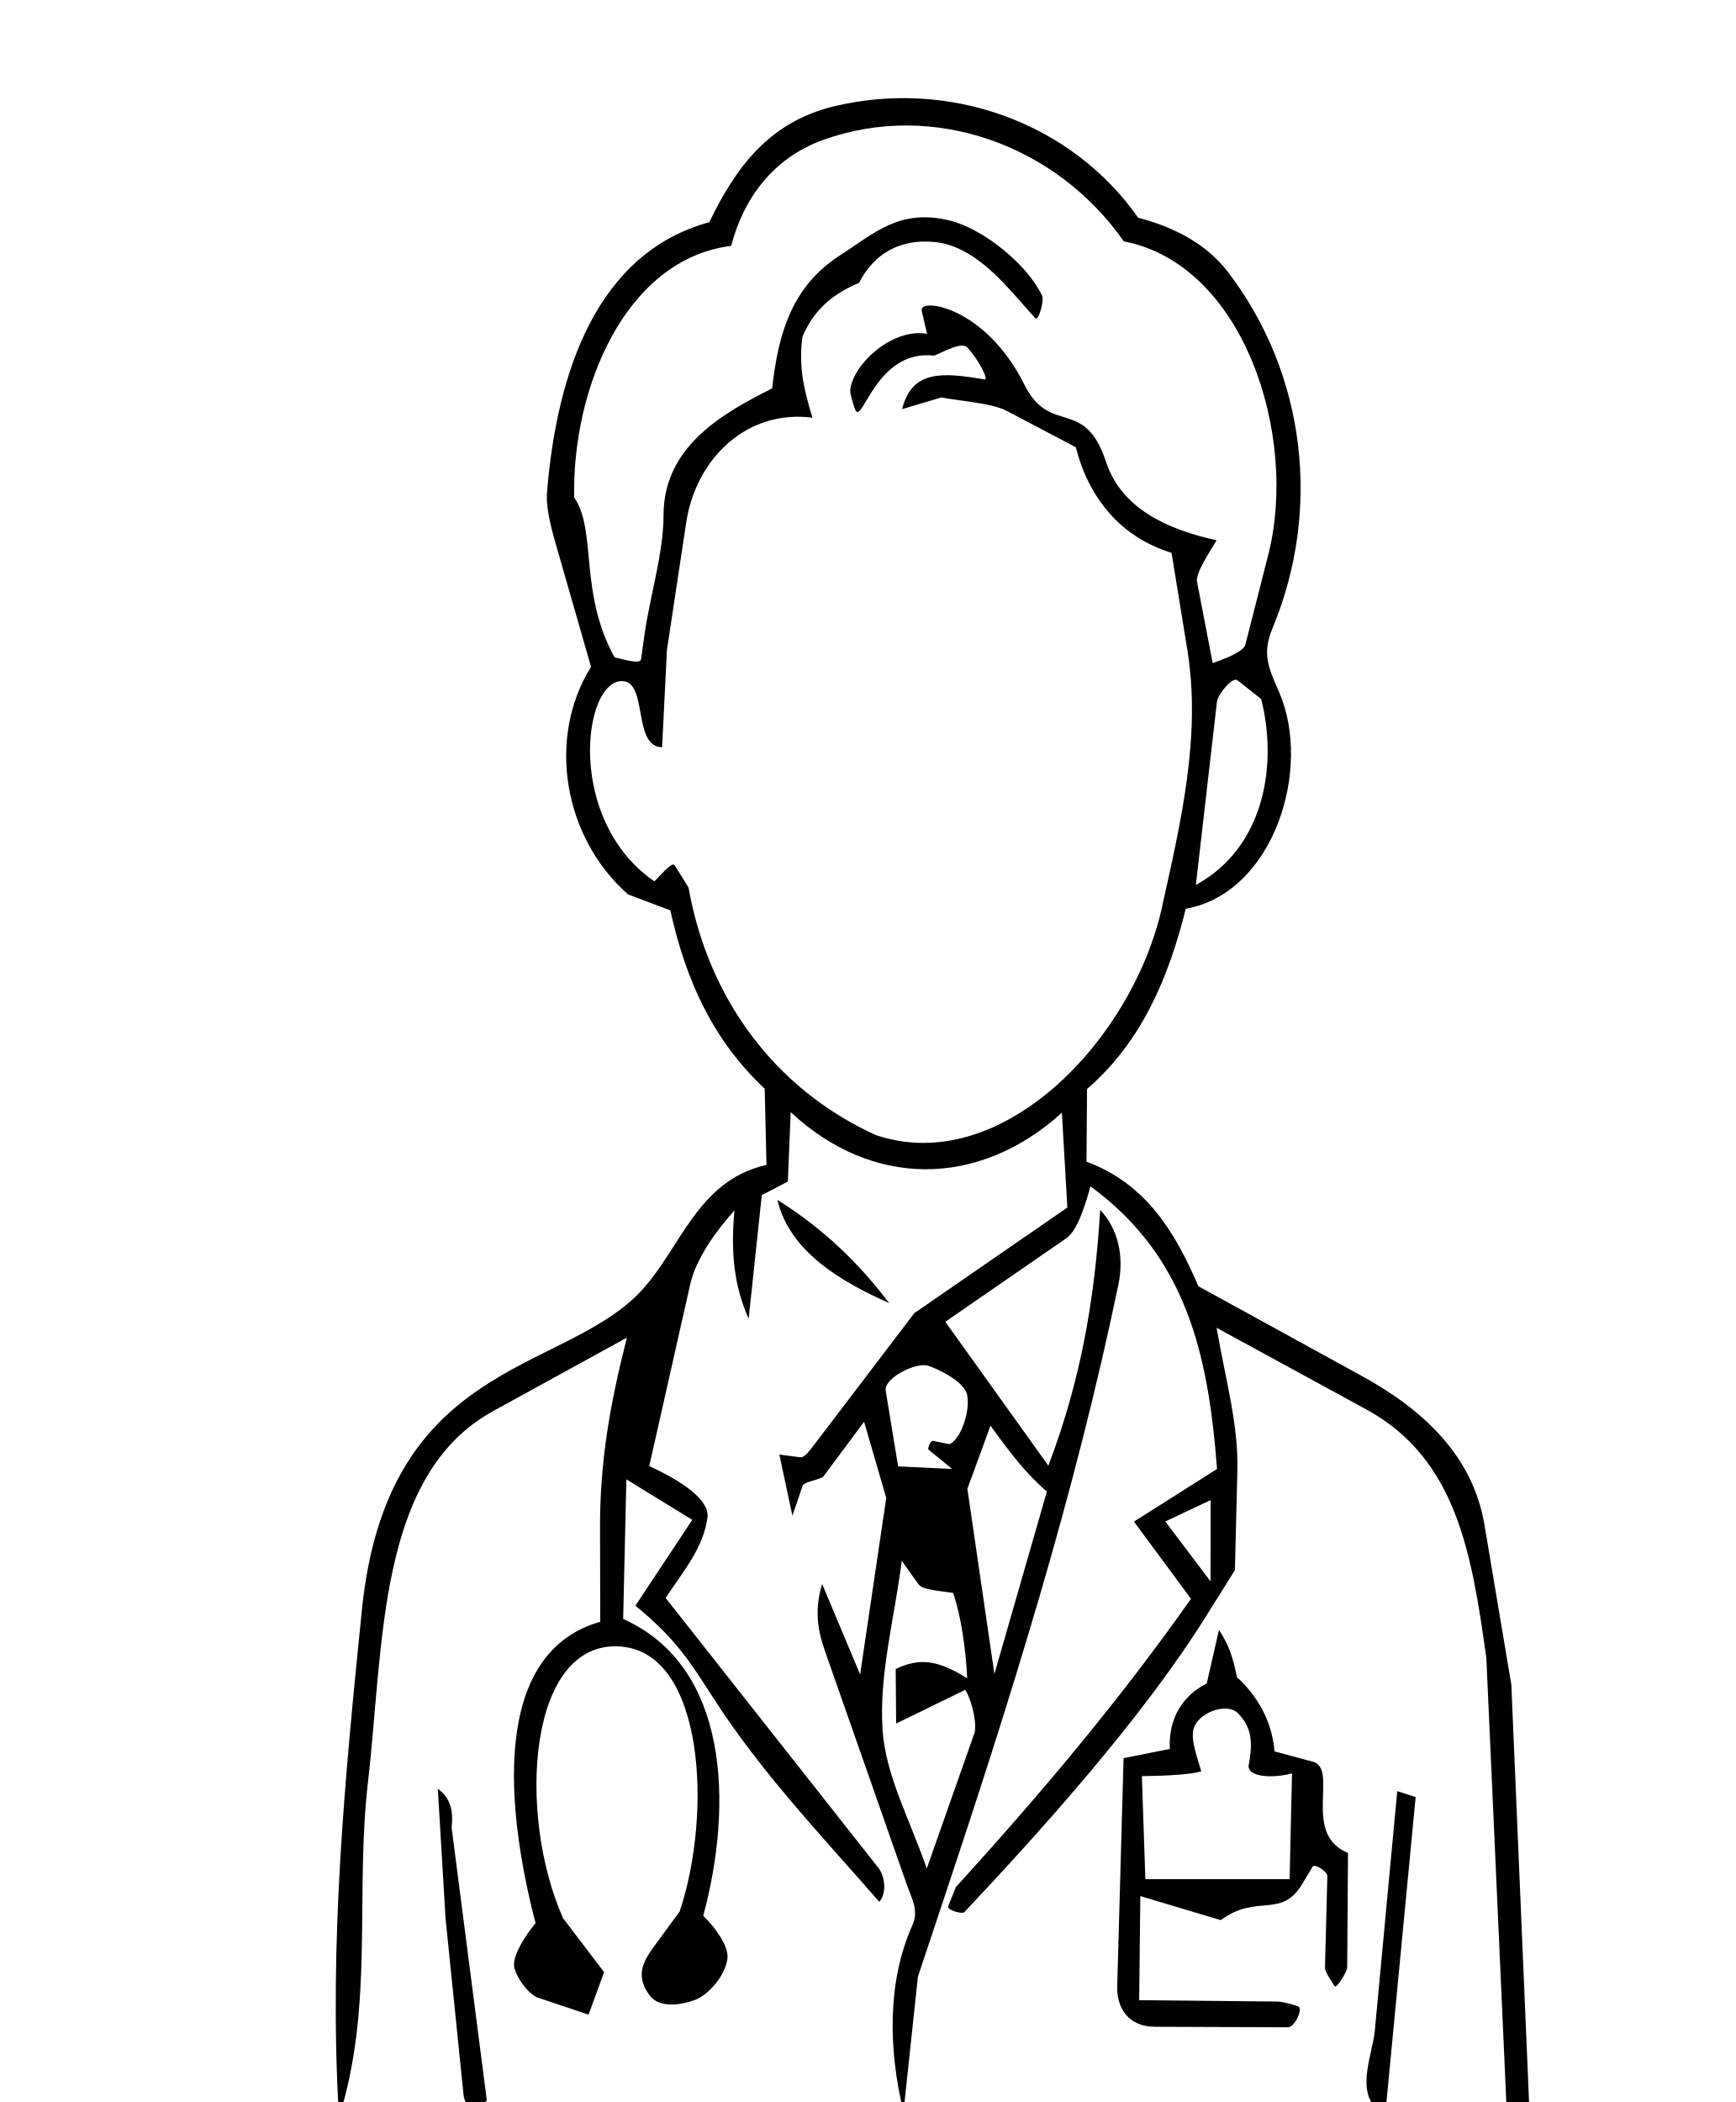
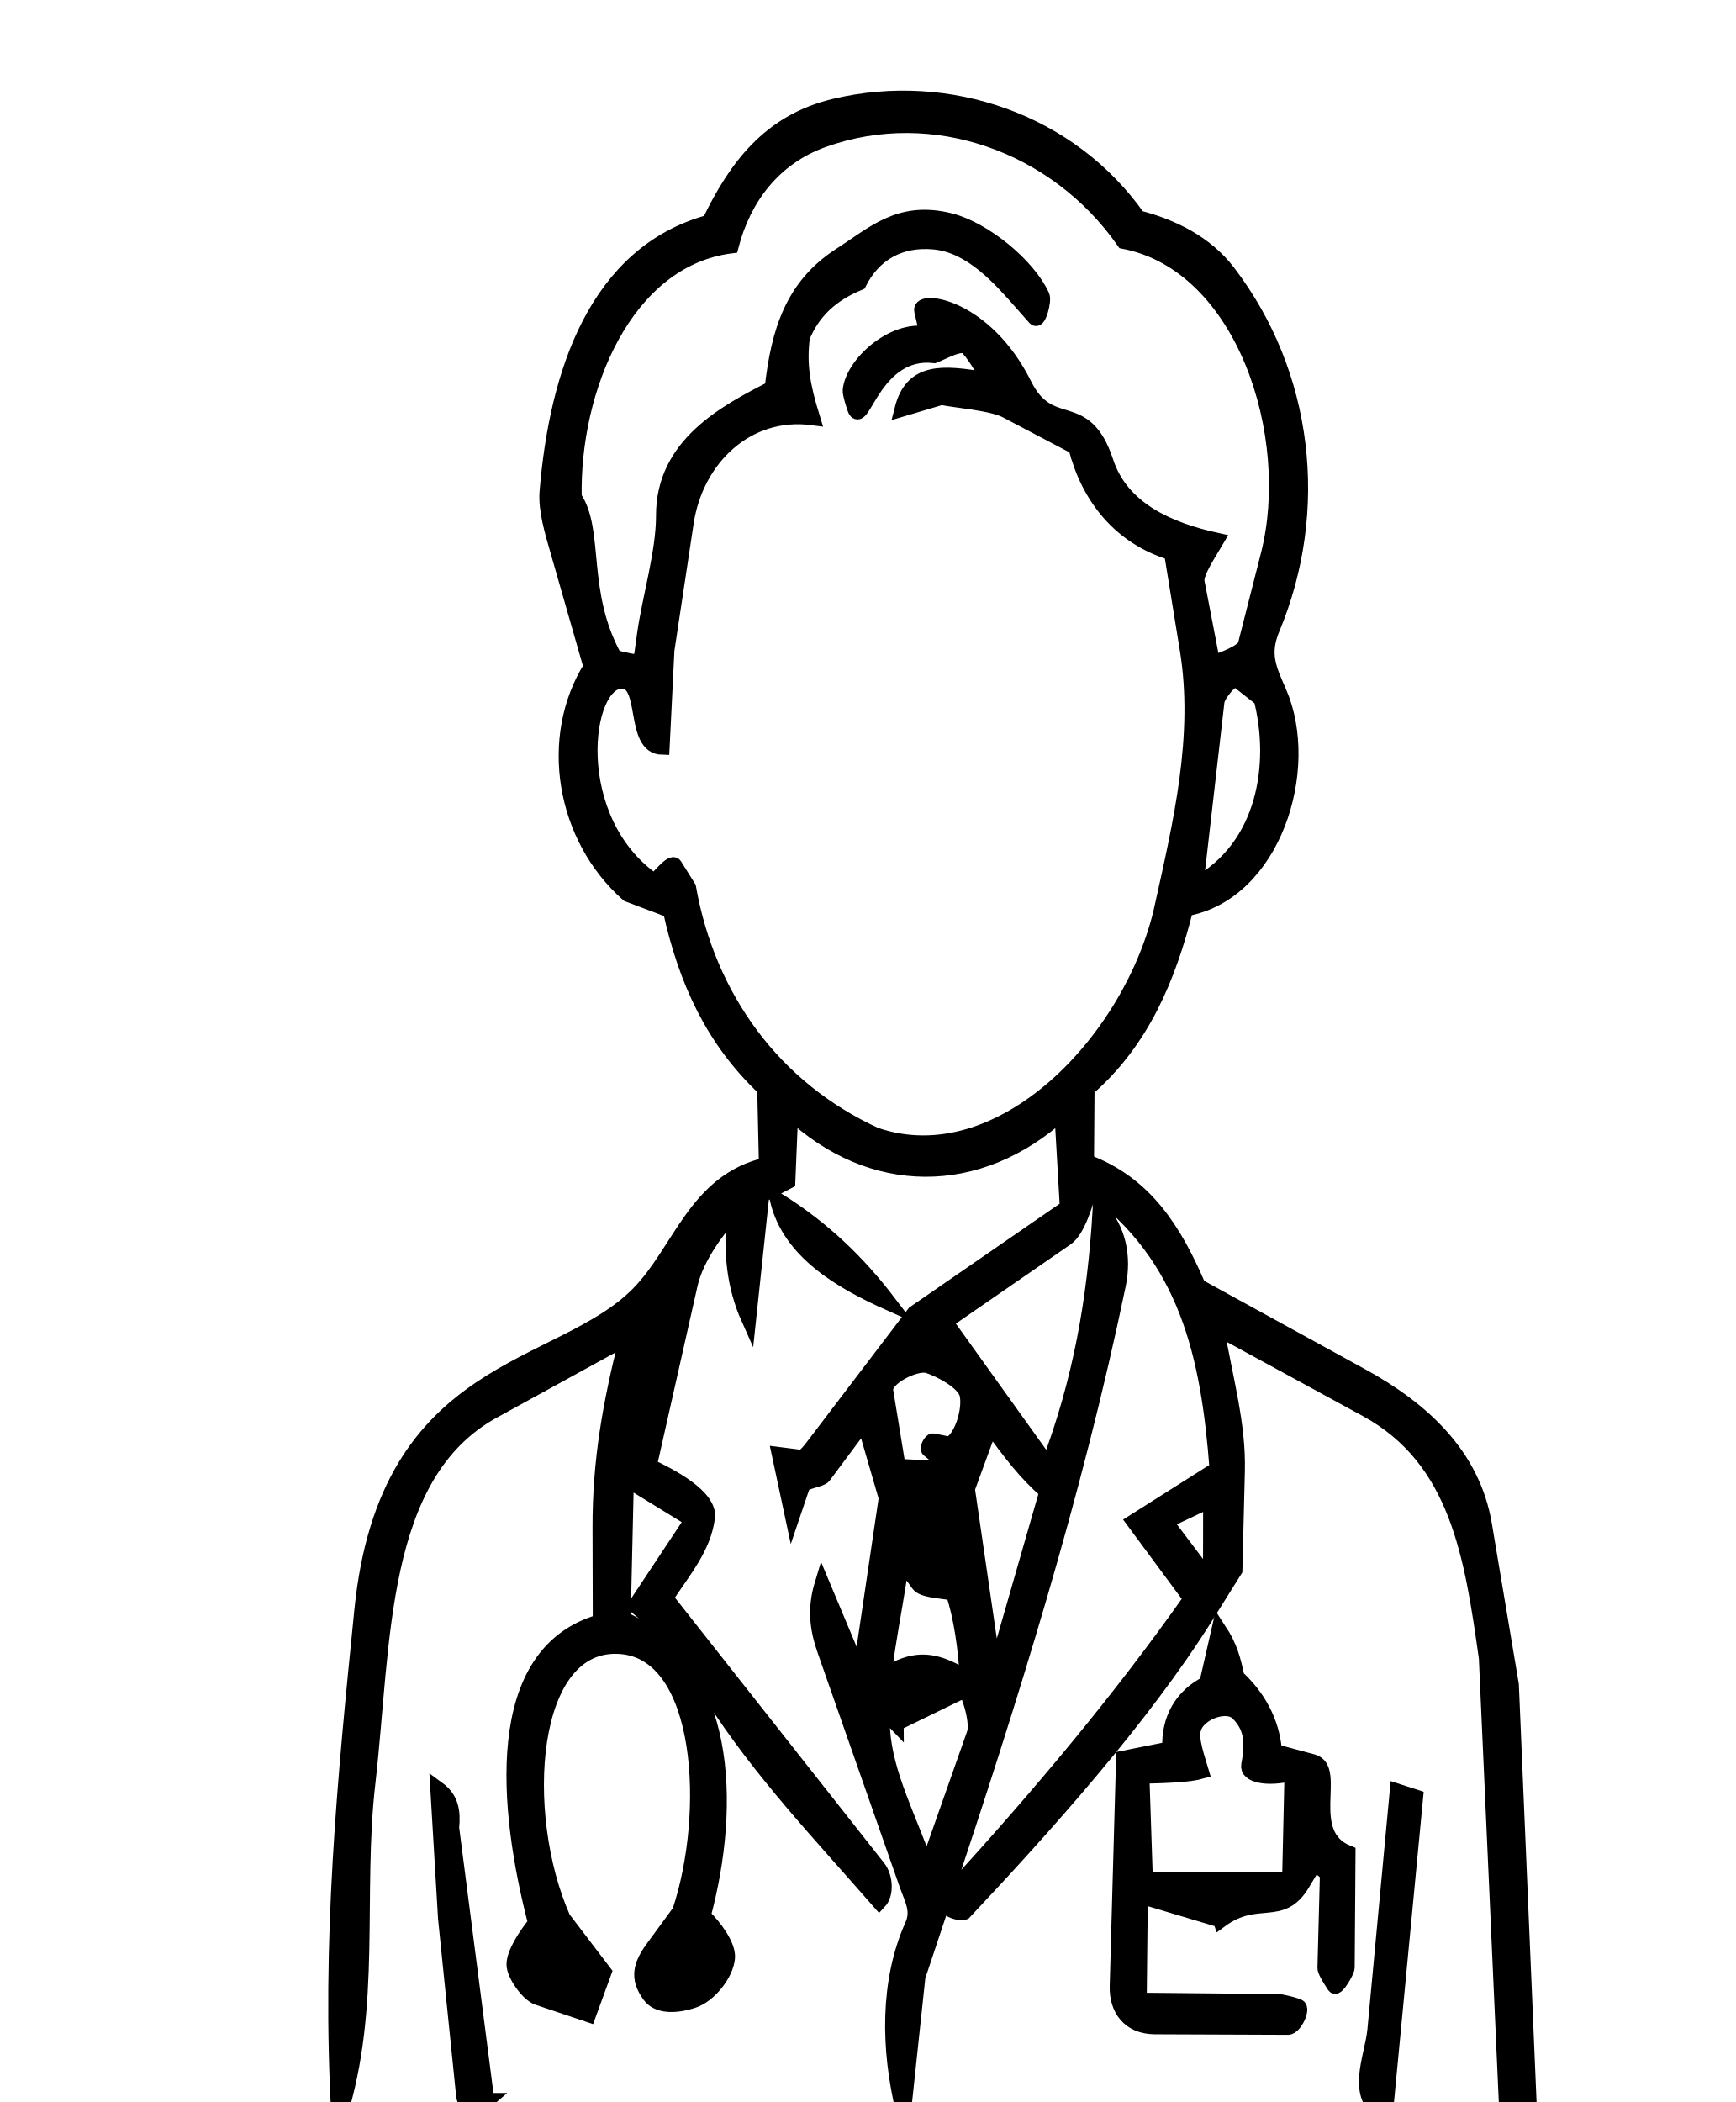
<svg xmlns="http://www.w3.org/2000/svg" id="_レイヤー_1" data-name="レイヤー 1" viewBox="0 0 231.24 280">
-   <path d="M142.2,160.87l-.73-12.65c-11.17,10.13-25.38,9.98-36.13-.08l-.38,9.25-3.47,1.81-1.75,16.46c-1.97-4.41-2.41-8.96-1.89-14.43-2.24,2.49-5.08,6.25-5.9,9.87l-5.45,24.18c2.84,1.33,8.12,4.08,7.75,6.88-.53,4-3.13,7-5.57,10.7l28.33,35.93c.96,1.22,1.1,3.51.13,4.54-7.82-8.96-15.85-17.36-22.21-27.31-3.02-4.72-4.95-7.78-10.28-12.13l7.58-11.44-8.78-5.39-.43,18.6c14.08,6.27,14.68,24.63,10.67,39.54,1.55,1.47,3.38,4.01,3.23,5.61-.2,2.2-2.47,4.98-4.51,5.66-2.55.86-4.82.75-5.86-.67-1.72-2.36-1.19-4.1.5-6.4l3.5-4.78c4.37-13.07,3.28-34.41-7.83-35.29-12.42-.98-13.88,22.31-7.7,36.2l5.46,7.17-2.07,5.67-6.77-2.28c-1.29-.43-3.14-3.06-3.16-4.37-.03-1.48,1.51-3.89,2.87-5.55-3.93-15.08-6.01-35.99,8.62-40.14l-.03-12.57c-.02-8.75,1.32-16.41,3.58-25.28l-17.81,9.78c-15.45,8.49-14.55,30.93-16.7,49.56-1.72,14.87.84,29.73-3.85,44.53-1.38-23.45.81-45.31,3.05-67.57,3.34-33.13,26.38-31.46,36.88-42.18,5.57-5.69,7.58-14.97,17.02-17.13l-.23-10.14c-6.91-6.49-10.51-14.43-12.57-23.76l-5.64-2.13c-8.64-7.62-10.83-20.86-4.93-30.31l-4.47-15.58c-.66-2.3-1.58-5.32-1.39-7.71,1.3-15.87,6.6-31.85,21.62-35.94,3.52-7.33,8.02-13.4,16.7-15.46,15.17-3.6,31.42,2.02,40.44,14.87,4.54,1.17,8.99,3.34,11.97,7.24,10.35,13.55,12.5,31.67,5.9,47.49-1.44,3.45-.42,5.42.91,8.48,4.45,10.25-.78,26.77-12.44,28.83-2.31,9.2-5.86,17.69-13.16,24.02l-.07,9.67c7.89,2.95,11.73,9.22,14.91,16.6l21.74,11.93c8.05,4.42,14.8,10.51,16.37,19.86l3.58,21.28,2.39,56.29c-.98.05-2.73-.08-3.04-.25l-2.68-59.59c-1.91-13.55-3.83-26.49-15.98-33.11l-19.96-10.88c1.22,7.04,2.92,12.86,2.77,19.04l-.33,13.24-3.86,6.17c-8.47,13.54-21.74,28.29-32.22,39.43-.46.21-2.32-.35-2.12-.83l1.03-2.55c11.18-12.28,21.83-24.91,31.32-38.4l-7.6-10.28,11.07-7.01c-1.14-15.04-3.99-28.25-16.86-37.65-.67,2.35-1.69,5.86-3.23,6.92l-16.11,11.12,13.73,19.17c4.28-11.29,6.18-21.99,6.9-34.07,2.41,2.51,3.21,6.21,2.42,9.99-5.87,28.2-14.34,55.1-23.42,82.31l-3.28,9.84-1.92,17.98c-2.05-8.38-2.15-17.4,1.18-24.83.89-1.98-.05-3.45-.77-5.5l-10.91-31.14c-.99-2.83-1.35-5.5-.34-8.83l5.06,12.06,3.48-23.51-2.95-10.15-5.39,7.24c-.36.49-2.61.7-2.81,1.29l-1.35,3.99-1.74-8.15,2.83.36c.5.06,1.25-.94,1.77-1.62l13.38-17.58,20.39-14.07ZM154.81,120.82c2.48-11.18,5.25-22.76,3.37-34.28l-2.1-12.9c-6.81-2.09-11.03-7.32-12.76-14.07l-9.24-4.86c-1.95-1.03-6.64-1.35-8.66-1.77l-5.24,1.56c1.34-5.25,5.36-4.91,11.05-3.95.45-.23-1.09-2.88-2.31-4.23-.8-.88-3.18.56-4.47,1.05-7.9-.9-9.63,9.74-10.56,7.08-.13-.37-.67-1.97-.62-2.49.38-3.52,5.71-8.32,10.24-7.49l-.72-3.09c-.41-1.76,8.44-.67,13.68,9.85,3.45,6.92,8,1.53,10.88,10.29,2.07,6.28,8.27,9.03,14.73,10.45-.89,1.53-2.83,4.34-2.6,5.55l2.08,10.8c1.42-.47,4.12-1.51,4.35-2.43l3.06-12.01c4.01-15.76-3.19-38.64-19.25-41.73-8.95-12.82-25.32-18.79-40.03-13.52-6.68,2.39-10.63,7.8-12.28,14.12-14.15,1.78-21.23,19.12-20.91,33.51,3.05,4.49.6,12.65,5.38,21.31,1.42.31,3.43.95,3.53.23l.46-3.31c.67-4.8,2.54-10.92,2.53-15.82-.02-9.44,8.33-13.8,14.47-16.94.84-7.48,2.67-13.63,9.12-17.77,4.45-2.85,7.89-6.28,14.66-4.55,4.47,1.15,10.3,5.9,12.18,9.99.31.68-.49,3.48-.92,2.98l-1.73-1.96c-2.94-3.33-6.75-7.72-11.72-8.19-4.65-.44-8.1,1.66-10.01,5.45-3.78,1.57-6.15,3.85-7.55,7.2-.46,3.64,0,6.42,1.34,10.76-8.7-1.14-15.53,5.42-16.82,13.97l-2.57,17-.64,12.93c-3.97-.09-1.86-8.66-5.26-8.81-5.29-.24-7.65,18.5,4.23,26.67.5-.42,2.33-2.72,2.7-2.14l1.85,2.96c2.59,14.68,11.4,26.79,24.9,32.96,16.7,5.71,34.25-12.61,38.19-30.37ZM159.32,117.88c9.28-5.06,10.88-16.23,8.7-24.77l-3.16-2.49c-.68-.53-2.62,1.91-2.73,2.85l-2.81,24.4ZM126.87,195.69l-3.15-2.58c-.23-.19.29-1.23.59-1.17l2.18.43c1.6-.69,2.82-4.61,2.34-6.64-.39-1.62-3.55-3.27-5.17-3.8s-5.94,1.65-5.66,3.32l1.65,10.08,7.23.35ZM132.48,222.99l6.99-24.3c-2.87-2.48-4.91-5.2-7.51-8.78l-3.08,8.41,3.6,24.67ZM161.27,210.63l.02-10.81-6.04,2.85,6.01,7.96ZM119.39,229.6l-.06-7.27c3.26-1.59,5.75-1.13,9.52,1.23-.14-3.68-.83-8.42-1.87-11.37-2.05-.32-4.07-.39-4.63-1.18l-2.21-3.1c-1.04,8.04-3.03,15.1-2.56,22.51.38,6,3.63,11.96,5.89,18.47l6.32-17.94c.63-1.78-1.14-6.61-1.38-5.76l-9.03,4.4Z" />
-   <path d="M162.59,255.76l-6.06-1.81-4.61-1.38-.15,13.87,18.44.18c.66,0,2.24.45,2.75.65.68.27-.47,2.78-1.36,2.78l-17.74-.07c-3.45-.01-5.1-2.41-5.02-5.4l.85-30.38,6.16-1.23c-.2-4.02,1.67-7.09,4.92-8.72l1.63-7.14c1.5,2.28,1.92,4.04,2.4,6.3,2.69,2.49,4.66,5.76,5,9.89l5.1,1.37c3.52.95-1.53,9.66,4.69,12.15l-.11,15.25c0,.54-1.41,2.9-1.69,2.48s-1.29-1.91-1.27-2.42l.32-12.27c.01-.53-1.7-1.66-1.97-1.2l-1.36,2.27c-2.83,4.74-5.98,1.24-10.91,4.86ZM171.81,250.33l.32-14.09c-3.39.82-6.02.22-5.77-1.12.63-3.3.28-5.17-1.45-6.92-1.36-1.37-4.78-.25-5.72,1.64-.66,1.31-.05,3.16.85,6.12-1.45.42-4.43.58-7.91.64l.46,13.71h19.22Z" />
-   <path d="M184.54,281.79c-4.38-2.53-1.73-7.62-1.37-11.39l2.98-31.81,2.45.79-4.06,42.41Z" />
-   <path d="M64.87,279.8c-.96.82-2.03,1.8-2.2,1.53-.25-.42-.84-1.59-.9-2.16l-2.41-23.6-1.03-17.29c1.78,1.3,2.06,3,1.84,5.19l4.69,36.33Z" />
-   <path d="M118.47,173.59c-6.41-2.87-13.26-6.83-14.9-13.76,6.21,3.9,10.8,8.38,14.9,13.76Z" />
+   <defs>
+     <style>
+       .cls-1 {
+         stroke: #000;
+         stroke-miterlimit: 10;
+         stroke-width: 2px;
+       }
+     </style>
+   </defs>
+   <path class="cls-1" d="M142.2,160.87l-.73-12.65c-11.17,10.13-25.38,9.98-36.13-.08l-.38,9.25-3.47,1.81-1.75,16.46c-1.97-4.41-2.41-8.96-1.89-14.43-2.24,2.49-5.08,6.25-5.9,9.87l-5.45,24.18c2.84,1.33,8.12,4.08,7.75,6.88-.53,4-3.13,7-5.57,10.7l28.33,35.93c.96,1.22,1.1,3.51.13,4.54-7.82-8.96-15.85-17.36-22.21-27.31-3.02-4.72-4.95-7.78-10.28-12.13l7.58-11.44-8.78-5.39-.43,18.6c14.08,6.27,14.68,24.63,10.67,39.54,1.55,1.47,3.38,4.01,3.23,5.61-.2,2.2-2.47,4.98-4.51,5.66-2.55.86-4.82.75-5.86-.67-1.72-2.36-1.19-4.1.5-6.4l3.5-4.78c4.37-13.07,3.28-34.41-7.83-35.29-12.42-.98-13.88,22.31-7.7,36.2l5.46,7.17-2.07,5.67-6.77-2.28c-1.29-.43-3.14-3.06-3.16-4.37-.03-1.48,1.51-3.89,2.87-5.55-3.93-15.08-6.01-35.99,8.62-40.14l-.03-12.57c-.02-8.75,1.32-16.41,3.58-25.28l-17.81,9.78c-15.45,8.49-14.55,30.93-16.7,49.56-1.72,14.87.84,29.73-3.85,44.53-1.38-23.45.81-45.31,3.05-67.57,3.34-33.13,26.38-31.46,36.88-42.18,5.57-5.69,7.58-14.97,17.02-17.13l-.23-10.14c-6.91-6.49-10.51-14.43-12.57-23.76l-5.64-2.13c-8.64-7.62-10.83-20.86-4.93-30.31l-4.47-15.58c-.66-2.3-1.58-5.32-1.39-7.71,1.3-15.87,6.6-31.85,21.62-35.94,3.52-7.33,8.02-13.4,16.7-15.46,15.17-3.6,31.42,2.02,40.44,14.87,4.54,1.17,8.99,3.34,11.97,7.24,10.35,13.55,12.5,31.67,5.9,47.49-1.44,3.45-.42,5.42.91,8.48,4.45,10.25-.78,26.77-12.44,28.83-2.31,9.2-5.86,17.69-13.16,24.02l-.07,9.67c7.89,2.95,11.73,9.22,14.91,16.6l21.74,11.93c8.05,4.42,14.8,10.51,16.37,19.86l3.58,21.28,2.39,56.29c-.98.05-2.73-.08-3.04-.25l-2.68-59.59c-1.91-13.55-3.83-26.49-15.98-33.11l-19.96-10.88c1.22,7.04,2.92,12.86,2.77,19.04l-.33,13.24-3.86,6.17c-8.47,13.54-21.74,28.29-32.22,39.43-.46.21-2.32-.35-2.12-.83l1.03-2.55c11.18-12.28,21.83-24.91,31.32-38.4l-7.6-10.28,11.07-7.01c-1.14-15.04-3.99-28.25-16.86-37.65-.67,2.35-1.69,5.86-3.23,6.92l-16.11,11.12,13.73,19.17c4.28-11.29,6.18-21.99,6.9-34.07,2.41,2.51,3.21,6.21,2.42,9.99-5.87,28.2-14.34,55.1-23.42,82.31l-3.28,9.84-1.92,17.98c-2.05-8.38-2.15-17.4,1.18-24.83.89-1.98-.05-3.45-.77-5.5l-10.91-31.14c-.99-2.83-1.35-5.5-.34-8.83l5.06,12.06,3.48-23.51-2.95-10.15-5.39,7.24c-.36.49-2.61.7-2.81,1.29l-1.35,3.99-1.74-8.15,2.83.36c.5.06,1.25-.94,1.77-1.62l13.38-17.58,20.39-14.07ZM154.81,120.82c2.48-11.18,5.25-22.76,3.37-34.28l-2.1-12.9c-6.81-2.09-11.03-7.32-12.76-14.07l-9.24-4.86c-1.95-1.03-6.64-1.35-8.66-1.77l-5.24,1.56c1.34-5.25,5.36-4.91,11.05-3.95.45-.23-1.09-2.88-2.31-4.23-.8-.88-3.18.56-4.47,1.05-7.9-.9-9.63,9.74-10.56,7.08-.13-.37-.67-1.97-.62-2.49.38-3.52,5.71-8.32,10.24-7.49l-.72-3.09c-.41-1.76,8.44-.67,13.68,9.85,3.45,6.92,8,1.53,10.88,10.29,2.07,6.28,8.27,9.03,14.73,10.45-.89,1.53-2.83,4.34-2.6,5.55l2.08,10.8c1.42-.47,4.12-1.51,4.35-2.43l3.06-12.01c4.01-15.76-3.19-38.64-19.25-41.73-8.95-12.82-25.32-18.79-40.03-13.52-6.68,2.39-10.63,7.8-12.28,14.12-14.15,1.78-21.23,19.12-20.91,33.51,3.05,4.49.6,12.65,5.38,21.31,1.42.31,3.43.95,3.53.23l.46-3.31c.67-4.8,2.54-10.92,2.53-15.82-.02-9.44,8.33-13.8,14.47-16.94.84-7.48,2.67-13.63,9.12-17.77,4.45-2.85,7.89-6.28,14.66-4.55,4.47,1.15,10.3,5.9,12.18,9.99.31.68-.49,3.48-.92,2.98l-1.73-1.96c-2.94-3.33-6.75-7.72-11.72-8.19-4.65-.44-8.1,1.66-10.01,5.45-3.78,1.57-6.15,3.85-7.55,7.2-.46,3.64,0,6.42,1.34,10.76-8.7-1.14-15.53,5.42-16.82,13.97l-2.57,17-.64,12.93c-3.97-.09-1.86-8.66-5.26-8.81-5.29-.24-7.65,18.5,4.23,26.67.5-.42,2.33-2.72,2.7-2.14l1.85,2.96c2.59,14.68,11.4,26.79,24.9,32.96,16.7,5.71,34.25-12.61,38.19-30.37ZM159.32,117.88c9.28-5.06,10.88-16.23,8.7-24.77l-3.16-2.49c-.68-.53-2.62,1.91-2.73,2.85l-2.81,24.4ZM126.87,195.69l-3.15-2.58c-.23-.19.29-1.23.59-1.17l2.18.43c1.6-.69,2.82-4.61,2.34-6.64-.39-1.62-3.55-3.27-5.17-3.8s-5.94,1.65-5.66,3.32l1.65,10.08,7.23.35ZM132.48,222.99l6.99-24.3c-2.87-2.48-4.91-5.2-7.51-8.78l-3.08,8.41,3.6,24.67ZM161.27,210.63l.02-10.81-6.04,2.85,6.01,7.96ZM119.39,229.6l-.06-7.27c3.26-1.59,5.75-1.13,9.52,1.23-.14-3.68-.83-8.42-1.87-11.37-2.05-.32-4.07-.39-4.63-1.18l-2.21-3.1c-1.04,8.04-3.03,15.1-2.56,22.51.38,6,3.63,11.96,5.89,18.47l6.32-17.94c.63-1.78-1.14-6.61-1.38-5.76l-9.03,4.4Z" />
+   <path class="cls-1" d="M162.59,255.76l-6.06-1.81-4.61-1.38-.15,13.87,18.44.18c.66,0,2.24.45,2.75.65.68.27-.47,2.78-1.36,2.78l-17.74-.07c-3.45-.01-5.1-2.41-5.02-5.4l.85-30.38,6.16-1.23c-.2-4.02,1.67-7.09,4.92-8.72l1.63-7.14c1.5,2.28,1.92,4.04,2.4,6.3,2.69,2.49,4.66,5.76,5,9.89l5.1,1.37c3.52.95-1.53,9.66,4.69,12.15l-.11,15.25c0,.54-1.41,2.9-1.69,2.48s-1.29-1.91-1.27-2.42l.32-12.27c.01-.53-1.7-1.66-1.97-1.2l-1.36,2.27c-2.83,4.74-5.98,1.24-10.91,4.86ZM171.81,250.33l.32-14.09c-3.39.82-6.02.22-5.77-1.12.63-3.3.28-5.17-1.45-6.92-1.36-1.37-4.78-.25-5.72,1.64-.66,1.31-.05,3.16.85,6.12-1.45.42-4.43.58-7.91.64l.46,13.71h19.22Z" />
+   <path class="cls-1" d="M184.54,281.79c-4.38-2.53-1.73-7.62-1.37-11.39l2.98-31.81,2.45.79-4.06,42.41Z" />
+   <path class="cls-1" d="M64.87,279.8c-.96.82-2.03,1.8-2.2,1.53-.25-.42-.84-1.59-.9-2.16l-2.41-23.6-1.03-17.29c1.78,1.3,2.06,3,1.84,5.19l4.69,36.33Z" />
+   <path class="cls-1" d="M118.47,173.59c-6.41-2.87-13.26-6.83-14.9-13.76,6.21,3.9,10.8,8.38,14.9,13.76Z" />
</svg>
